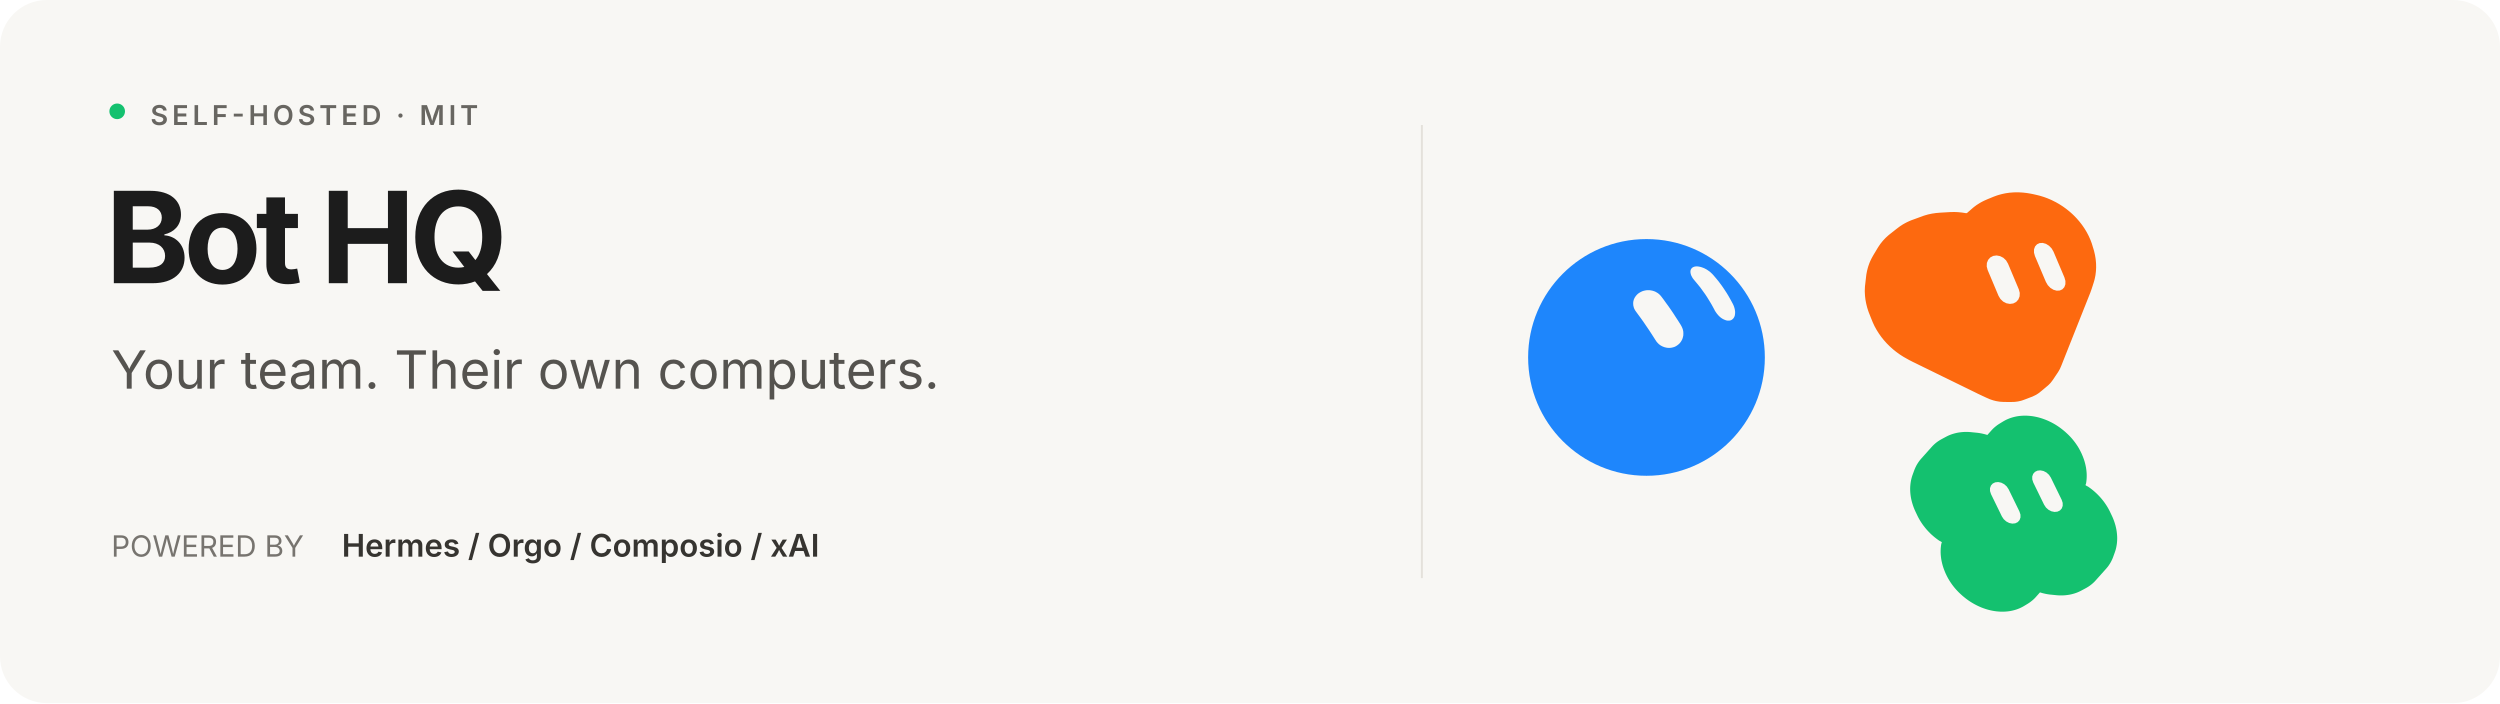
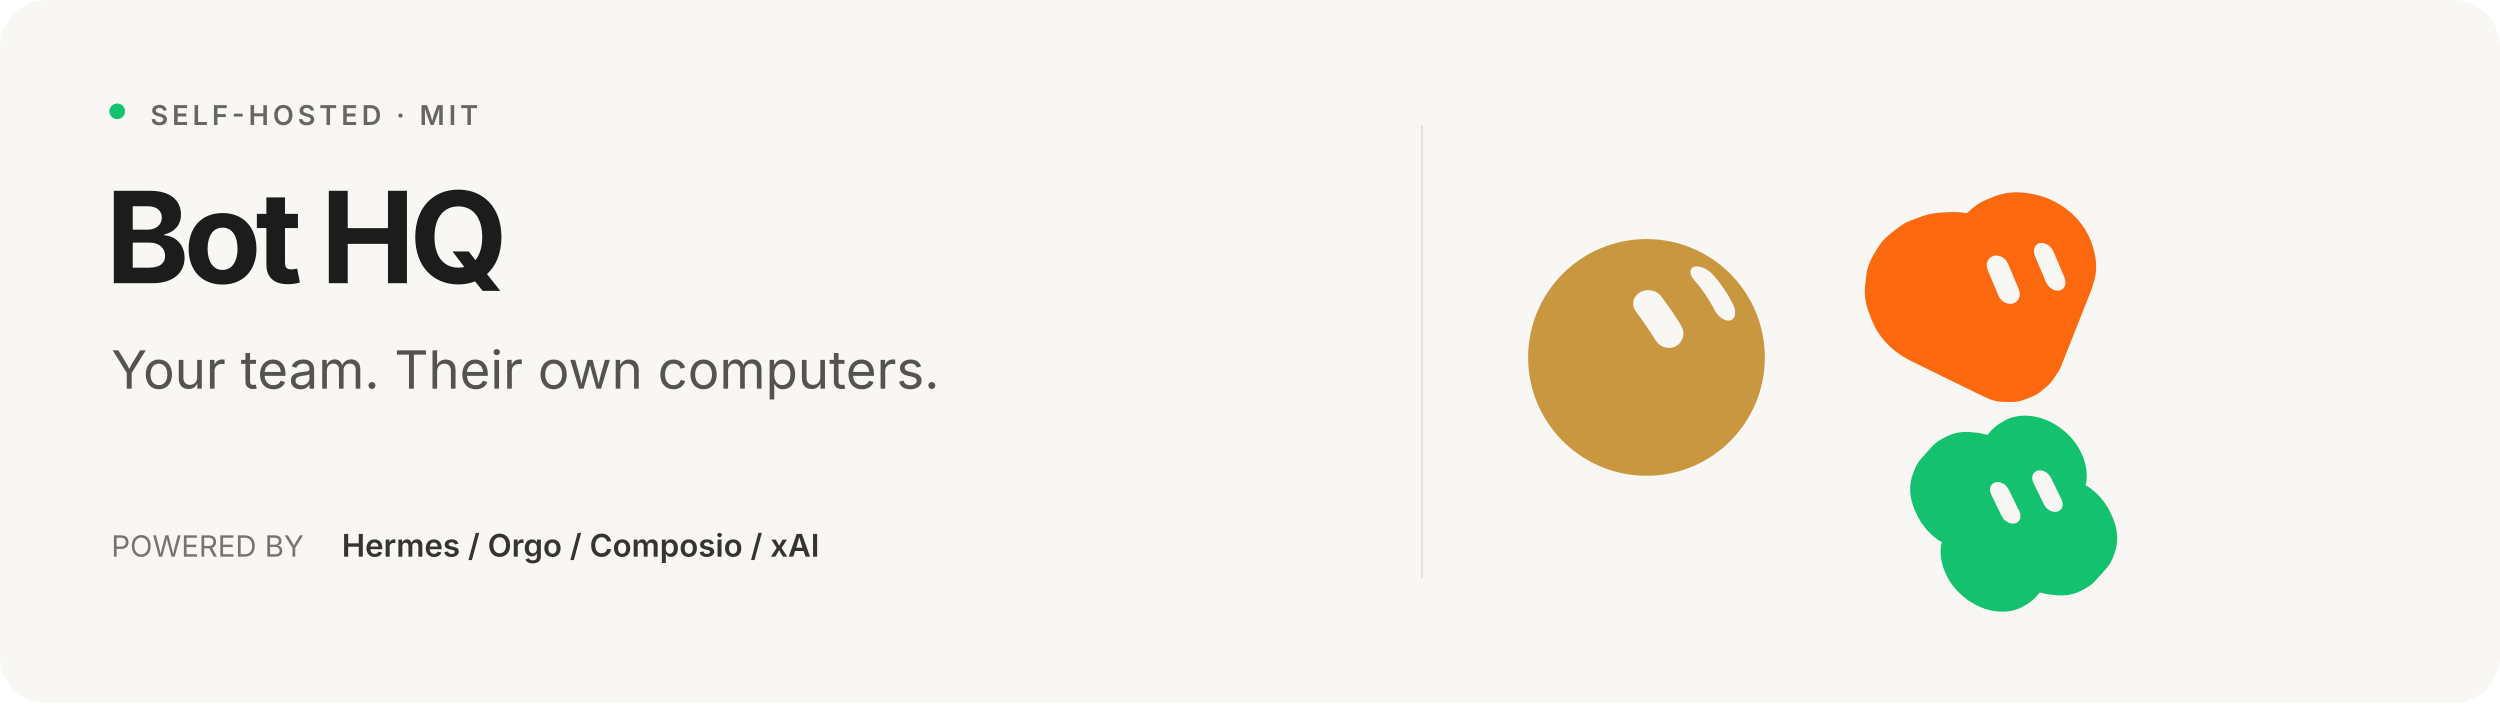
<svg xmlns="http://www.w3.org/2000/svg" width="1280" height="360" viewBox="0 0 1280 360" role="img" aria-labelledby="title desc">
  <rect width="1280" height="360" rx="24" fill="#F8F7F4" />
  <g font-family="Inter, -apple-system, BlinkMacSystemFont, 'Segoe UI', sans-serif">
    <rect x="56" y="53" width="8" height="8" rx="4" fill="#14C16F" />
    <text x="77" y="64" font-size="14" font-weight="600" letter-spacing="2" fill="#686661">SELF-HOSTED · MIT</text>
    <text x="54" y="145" font-size="65" font-weight="700" letter-spacing="-3" fill="#1C1C1C">Bot HQ</text>
    <text x="57" y="199" font-size="27" fill="#55534F">Your team. Their own computers.</text>
    <text x="57" y="285" font-size="15" fill="#77746F">POWERED BY</text>
    <text x="175" y="285" font-size="16" font-weight="600" fill="#363430">Hermes  /  Orgo  /  Composio  /  xAI</text>
  </g>
  <path d="M728 64V296" stroke="#E4E1DB" />
  <svg x="742" y="82" width="202" height="202" viewBox="0 0 55.2 55.2">
-     <path d="M44.16 27.6A16.56 16.56 0 0 0 27.6 11.04A16.56 16.56 0 0 0 11.04 27.6A16.56 16.56 0 0 0 27.6 44.16A16.56 16.56 0 0 0 44.16 27.6ZM32.43 25.38L32.57 25.14L32.66 24.91L32.71 24.72L32.75 24.53L32.76 24.28L32.75 24L32.7 23.74L32.62 23.5L32.52 23.28L32.4 23.06L32.01 22.44L31.74 22.03L31.34 21.41L31.07 21.01L30.66 20.42L30.38 20.04L29.97 19.47L29.69 19.1L29.54 18.92L29.37 18.75L29.18 18.6L28.96 18.47L28.87 18.42L28.71 18.35L28.46 18.27L28.27 18.23L28.08 18.2L27.81 18.19L27.63 18.2L27.53 18.21L27.28 18.26L27.04 18.33L26.82 18.43L26.61 18.55L26.42 18.68L26.25 18.84L26.09 19.03L25.95 19.24L25.89 19.36L25.82 19.53L25.76 19.77L25.75 19.84L25.74 19.98L25.74 20.11L25.76 20.36L25.84 20.66L25.9 20.81L26.01 21.01L26.14 21.2L26.55 21.76L26.83 22.14L27.24 22.72L27.51 23.12L27.92 23.72L28.19 24.13L28.59 24.75L28.85 25.16L28.99 25.37L29.15 25.56L29.33 25.74L29.54 25.9L29.77 26.03L29.93 26.1L30.15 26.18L30.47 26.25L30.62 26.26L30.76 26.27L31.03 26.25L31.28 26.2L31.51 26.13L31.72 26.03L31.92 25.9L32.11 25.75L32.28 25.58L32.43 25.38ZM38.52 22.33L38.73 22.41L38.92 22.45L39.09 22.45L39.26 22.44L39.41 22.4L39.54 22.33L39.67 22.23L39.78 22.11L39.87 21.96L39.91 21.87L39.95 21.77L39.99 21.52L40 21.33L40 21.19L39.97 20.96L39.92 20.73L39.85 20.5L39.76 20.27L39.65 20.05L39.42 19.62L39.06 18.98L38.81 18.57L38.41 17.96L38.14 17.57L37.71 16.99L37.41 16.62L36.95 16.08L36.79 15.91L36.61 15.74L36.48 15.62L36.2 15.42L35.97 15.27L35.83 15.2L35.7 15.13L35.63 15.1L35.39 15.01L35.21 14.95L35.08 14.92L34.86 14.88L34.66 14.86L34.48 14.87L34.31 14.9L34.17 14.95L34.04 15.02L33.93 15.11L33.85 15.23L33.82 15.28L33.78 15.37L33.75 15.52L33.75 15.64L33.76 15.77L33.8 15.95L33.84 16.08L33.87 16.15L33.97 16.35L34.08 16.53L34.22 16.71L34.37 16.89L34.67 17.25L35.12 17.8L35.4 18.19L35.82 18.77L36.09 19.18L36.47 19.8L36.72 20.22L37.07 20.86L37.18 21.08L37.32 21.29L37.47 21.5L37.64 21.7L37.83 21.89L38.02 22.05L38.17 22.15L38.32 22.24L38.52 22.33Z" fill="#1E86FC" fill-rule="evenodd" />
+     <path d="M44.16 27.6A16.56 16.56 0 0 0 27.6 11.04A16.56 16.56 0 0 0 11.04 27.6A16.56 16.56 0 0 0 27.6 44.16A16.56 16.56 0 0 0 44.16 27.6ZM32.43 25.38L32.57 25.14L32.66 24.91L32.71 24.72L32.75 24.53L32.76 24.28L32.75 24L32.7 23.74L32.62 23.5L32.52 23.28L32.4 23.06L32.01 22.44L31.74 22.03L31.34 21.41L31.07 21.01L30.66 20.42L30.38 20.04L29.97 19.47L29.69 19.1L29.54 18.92L29.37 18.75L29.18 18.6L28.96 18.47L28.87 18.42L28.71 18.35L28.46 18.27L28.27 18.23L28.08 18.2L27.81 18.19L27.63 18.2L27.53 18.21L27.28 18.26L27.04 18.33L26.82 18.43L26.61 18.55L26.42 18.68L26.25 18.84L26.09 19.03L25.95 19.24L25.89 19.36L25.82 19.53L25.76 19.77L25.75 19.84L25.74 19.98L25.74 20.11L25.76 20.36L25.84 20.66L25.9 20.81L26.01 21.01L26.14 21.2L26.55 21.76L26.83 22.14L27.24 22.72L27.51 23.12L27.92 23.72L28.19 24.13L28.59 24.75L28.85 25.16L28.99 25.37L29.15 25.56L29.33 25.74L29.54 25.9L29.77 26.03L29.93 26.1L30.15 26.18L30.47 26.25L30.62 26.26L30.76 26.27L31.03 26.25L31.28 26.2L31.51 26.13L31.72 26.03L31.92 25.9L32.11 25.75L32.28 25.58L32.43 25.38ZM38.52 22.33L38.73 22.41L38.92 22.45L39.09 22.45L39.26 22.44L39.41 22.4L39.54 22.33L39.67 22.23L39.78 22.11L39.87 21.96L39.91 21.87L39.95 21.77L39.99 21.52L40 21.33L40 21.19L39.97 20.96L39.92 20.73L39.85 20.5L39.76 20.27L39.65 20.05L39.42 19.62L39.06 18.98L38.81 18.57L38.41 17.96L38.14 17.57L37.71 16.99L37.41 16.62L36.95 16.08L36.79 15.91L36.61 15.74L36.48 15.62L36.2 15.42L35.97 15.27L35.83 15.2L35.7 15.13L35.63 15.1L35.39 15.01L35.21 14.95L35.08 14.92L34.86 14.88L34.66 14.86L34.48 14.87L34.31 14.9L34.17 14.95L34.04 15.02L33.93 15.11L33.85 15.23L33.82 15.28L33.78 15.37L33.75 15.52L33.75 15.64L33.76 15.77L33.8 15.95L33.84 16.08L33.87 16.15L33.97 16.35L34.08 16.53L34.22 16.71L34.37 16.89L34.67 17.25L35.12 17.8L35.4 18.19L35.82 18.77L36.09 19.18L36.47 19.8L36.72 20.22L37.07 20.86L37.18 21.08L37.32 21.29L37.47 21.5L37.64 21.7L37.83 21.89L38.02 22.05L38.17 22.15L38.32 22.24L38.52 22.33Z" fill="#C9973F" fill-rule="evenodd" />
  </svg>
  <svg x="925" y="60" width="190" height="190" viewBox="-14.4 -14.4 172.8 172.8">
    <path d="M115.83 72 115.6 72.57 115.38 73.14 115.15 73.7 114.93 74.25 114.71 74.8 114.5 75.34 114.28 75.89 114.07 76.42 113.86 76.95 113.65 77.48 113.44 78.01 113.23 78.53 113.03 79.05 112.82 79.57 112.62 80.08 112.42 80.59 112.21 81.1 112.01 81.61 111.81 82.11 111.61 82.61 111.41 83.12 111.21 83.62 111.02 84.11 110.82 84.61 110.62 85.11 110.42 85.61 110.23 86.1 110.03 86.6 109.83 87.09 109.64 87.59 109.44 88.09 109.24 88.58 109.05 89.08 108.85 89.58 108.65 90.07 108.45 90.57 108.25 91.07 108.05 91.58 107.85 92.08 107.65 92.58 107.45 93.09 107.25 93.6 107.05 94.11 106.84 94.63 106.64 95.14 106.43 95.66 106.22 96.19 106.01 96.71 105.8 97.24 105.59 97.78 105.38 98.31 105.16 98.86 104.95 99.4 104.73 99.95 104.51 100.51 104.29 101.07 104.05 101.63 103.81 102.19 103.57 102.75 103.28 103.28 102.98 103.8 102.67 104.32 102.34 104.82 102 105.32 101.66 105.83 101.32 106.33 100.98 106.85 100.64 107.36 100.29 107.88 99.92 108.38 99.54 108.88 99.15 109.37 98.72 109.81 98.29 110.25 97.83 110.66 97.36 111.05 96.89 111.45 96.42 111.84 95.94 112.24 95.46 112.64 94.98 113.04 94.49 113.43 94.01 113.83 93.5 114.2 92.98 114.54 92.45 114.87 91.89 115.15 91.33 115.42 90.77 115.69 90.19 115.91 89.61 116.13 89.03 116.35 88.45 116.58 87.86 116.8 87.28 117.02 86.7 117.23 86.11 117.44 85.52 117.63 84.91 117.77 84.3 117.91 83.69 118.02 83.07 118.1 82.45 118.17 81.82 118.19 81.19 118.21 80.57 118.22 79.94 118.22 79.32 118.21 78.7 118.21 78.08 118.2 77.47 118.2 76.85 118.17 76.24 118.13 75.63 118.09 75.02 118 74.41 117.9 73.8 117.79 73.2 117.64 72.6 117.49 72 117.3 71.41 117.1 70.82 116.9 70.25 116.64 69.67 116.39 69.11 116.14 68.55 115.88 67.99 115.62 67.44 115.37 66.9 115.11 66.36 114.86 65.82 114.6 65.29 114.35 64.77 114.09 64.25 113.83 63.73 113.58 63.22 113.33 62.7 113.08 62.2 112.83 61.69 112.58 61.19 112.34 60.69 112.09 60.2 111.85 59.7 111.61 59.21 111.37 58.72 111.13 58.23 110.89 57.74 110.65 57.25 110.41 56.77 110.18 56.29 109.94 55.8 109.7 55.32 109.47 54.84 109.23 54.35 108.99 53.87 108.76 53.39 108.52 52.91 108.29 52.43 108.05 51.94 107.81 51.46 107.58 50.97 107.34 50.49 107.1 50 106.86 49.51 106.63 49.02 106.39 48.53 106.15 48.04 105.9 47.54 105.66 47.05 105.42 46.55 105.17 46.04 104.93 45.54 104.68 45.03 104.43 44.52 104.18 44 103.93 43.48 103.67 42.96 103.42 42.43 103.16 41.9 102.9 41.36 102.64 40.82 102.37 40.27 102.11 39.72 101.84 39.17 101.56 38.6 101.29 38.03 101.01 37.46 100.73 36.88 100.44 36.29 100.15 35.69 99.86 35.08 99.57 34.48 99.26 33.87 98.95 33.25 98.63 32.65 98.29 32.04 97.95 31.43 97.6 30.8 97.25 30.2 96.87 29.59 96.48 28.98 96.09 28.4 95.67 27.81 95.25 27.22 94.81 26.66 94.36 26.08 93.9 25.53 93.42 24.98 92.93 24.43 92.44 23.9 91.92 23.38 91.4 22.85 90.87 22.36 90.31 21.86 89.76 21.37 89.19 20.91 88.6 20.43 88.01 19.99 87.4 19.56 86.79 19.13 86.17 18.73 85.53 18.32 84.89 17.94 84.23 17.58 83.57 17.21 82.9 16.89 82.21 16.57 81.53 16.26 80.83 15.98 80.12 15.69 79.41 15.4 78.7 15.12 77.98 14.83 77.25 14.54 76.52 14.28 75.78 14.04 75.04 13.8 74.29 13.61 73.53 13.42 72.77 13.25 72 13.11 71.23 12.97 70.45 12.88 69.68 12.79 68.9 12.74 68.12 12.7 67.33 12.67 66.55 12.7 65.77 12.73 64.98 12.78 64.2 12.87 63.43 12.96 62.65 13.05 61.87 13.14 61.09 13.23 60.31 13.32 59.53 13.42 58.75 13.57 57.97 13.72 57.2 13.91 56.43 14.11 55.67 14.34 54.92 14.6 54.18 14.87 53.44 15.18 52.71 15.51 52 15.86 51.29 16.24 50.6 16.63 49.91 17.03 49.23 17.44 48.56 17.84 47.89 18.24 47.22 18.64 46.55 19.06 45.89 19.49 45.25 19.93 44.61 20.42 43.99 20.9 43.39 21.42 42.8 21.96 42.23 22.5 41.67 23.09 41.14 23.67 40.61 24.28 40.11 24.9 39.63 25.51 39.14 26.12 38.67 26.72 38.19 27.32 37.72 27.93 37.25 28.53 36.8 29.14 36.35 29.78 35.94 30.41 35.53 31.08 35.15 31.74 34.79 32.42 34.44 33.12 34.12 33.81 33.81 34.52 33.53 35.24 33.27 35.96 33.01 36.66 32.75 37.36 32.5 38.05 32.24 38.73 32 39.41 31.75 40.08 31.5 40.76 31.29 41.45 31.09 42.14 30.89 42.84 30.74 43.54 30.59 44.24 30.46 44.96 30.36 45.66 30.25 46.37 30.18 47.08 30.12 47.79 30.06 48.49 30.02 49.19 29.98 49.87 29.94 50.55 29.9 51.22 29.86 51.88 29.82 52.54 29.78 53.2 29.77 53.85 29.76 54.5 29.75 55.16 29.78 55.8 29.81 56.45 29.85 57.1 29.92 57.74 29.98 58.38 30.07 59.01 30.17 59.64 30.27 60.23 30.26 60.7 29.84 61.19 29.42 61.68 29 62.17 28.56 62.67 28.13 63.19 27.68 63.71 27.27 64.25 26.87 64.79 26.47 65.35 26.12 65.91 25.76 66.49 25.41 67.07 25.09 67.66 24.78 68.26 24.48 68.87 24.21 69.48 23.94 70.1 23.67 70.73 23.42 71.36 23.16 72 22.9 72.65 22.63 73.3 22.39 73.96 22.15 74.62 21.92 75.29 21.73 75.97 21.54 76.65 21.37 77.34 21.22 78.03 21.07 78.72 20.96 79.41 20.86 80.12 20.76 80.81 20.71 81.52 20.65 82.22 20.61 82.93 20.6 83.63 20.59 84.34 20.59 85.05 20.63 85.76 20.67 86.46 20.72 87.17 20.8 87.87 20.88 88.58 20.98 89.28 21.1 89.98 21.22 90.68 21.36 91.38 21.51 92.08 21.67 92.78 21.83 93.48 22 94.18 22.18 94.87 22.39 95.56 22.6 96.25 22.82 96.93 23.07 97.61 23.32 98.28 23.6 98.95 23.88 99.61 24.17 100.26 24.49 100.91 24.82 101.56 25.14 102.2 25.5 102.83 25.86 103.46 26.23 104.07 26.63 104.68 27.02 105.28 27.43 105.87 27.86 106.46 28.29 107.03 28.74 107.6 29.2 108.16 29.66 108.71 30.14 109.25 30.63 109.78 31.13 110.3 31.64 110.81 32.17 111.31 32.69 111.79 33.24 112.27 33.79 112.74 34.34 113.18 34.92 113.63 35.49 114.06 36.08 114.47 36.68 114.88 37.28 115.27 37.89 115.64 38.51 116.01 39.13 116.35 39.78 116.69 40.42 117.01 41.06 117.31 41.73 117.6 42.38 117.88 43.05 118.13 43.73 118.38 44.41 118.59 45.1 118.8 45.79 119.01 46.47 119.22 47.16 119.42 47.84 119.58 48.53 119.75 49.23 119.9 49.92 120.01 50.62 120.13 51.32 120.22 52.03 120.28 52.74 120.35 53.44 120.38 54.15 120.39 54.86 120.4 55.57 120.37 56.28 120.33 56.99 120.27 57.7 120.18 58.41 120.1 59.11 119.96 59.82 119.82 60.52 119.66 61.22 119.47 61.91 119.27 62.6 119.05 63.28 118.84 63.95 118.62 64.62 118.41 65.27 118.19 65.92 117.96 66.56 117.74 67.19 117.49 67.82 117.24 68.44 117 69.05 116.76 69.65 116.52 70.25 116.29 70.84 116.06 71.42Z M74.95 68.78 74.69 68.17 74.44 67.57 74.19 66.97 73.93 66.37 73.68 65.77 73.43 65.16 73.17 64.56 72.92 63.96 72.67 63.36 72.41 62.76 72.16 62.15 71.91 61.55 71.65 60.95 71.4 60.35 71.15 59.75 70.89 59.14 70.64 58.54 70.38 57.94 70.13 57.34 69.88 56.74 69.45 55.1 69.53 53.48 70.11 52.04 71.13 50.9 72.48 50.2 74.05 49.98 75.67 50.29 77.19 51.07 78.46 52.27 79.34 53.76 79.6 54.36 79.85 54.96 80.11 55.56 80.36 56.17 80.61 56.77 80.87 57.37 81.12 57.97 81.37 58.57 81.63 59.18 81.88 59.78 82.13 60.38 82.39 60.98 82.64 61.58 82.89 62.19 83.15 62.79 83.4 63.39 83.65 63.99 83.91 64.59 84.16 65.2 84.41 65.8 84.84 67.43 84.76 69.05 84.18 70.5 83.17 71.63 81.81 72.34 80.24 72.55 78.62 72.25 77.1 71.46 75.84 70.26Z M97.01 62.3 96.75 61.7 96.5 61.1 96.24 60.5 95.99 59.9 95.73 59.3 95.48 58.7 95.22 58.1 94.97 57.5 94.72 56.9 94.46 56.3 94.21 55.7 93.95 55.09 93.7 54.49 93.44 53.89 93.19 53.29 92.93 52.69 92.68 52.09 92.42 51.49 92.17 50.89 91.91 50.29 91.47 48.68 91.48 47.13 91.97 45.79 92.87 44.79 94.1 44.22 95.54 44.15 97.05 44.58 98.48 45.47 99.69 46.72 100.56 48.23 100.81 48.83 101.07 49.43 101.32 50.03 101.58 50.63 101.83 51.24 102.09 51.84 102.34 52.44 102.59 53.04 102.85 53.64 103.1 54.24 103.36 54.84 103.61 55.44 103.87 56.04 104.12 56.64 104.38 57.24 104.63 57.84 104.89 58.45 105.14 59.05 105.4 59.65 105.65 60.25 106.1 61.86 106.08 63.41 105.6 64.75 104.69 65.75 103.46 66.32 102.02 66.39 100.52 65.96 99.09 65.07 97.88 63.81Z" fill="#FD690F" fill-rule="evenodd" />
  </svg>
  <svg x="945" y="177" width="172" height="172" viewBox="-14.4 -14.4 172.8 172.8">
    <path d="M91.45 113.68 90.54 113.59 89.62 113.46 88.7 113.3 87.79 113.1 86.87 112.88 85.96 112.62 85.54 112.48 83.16 115.14 82.56 115.76 81.93 116.34 81.27 116.89 80.59 117.42 79.88 117.92 79.15 118.39 77.36 119.47 76.61 119.9 75.84 120.29 75.05 120.66 74.23 120.99 73.4 121.29 72.54 121.55 71.67 121.78 70.78 121.98 69.88 122.14 68.96 122.26 68.03 122.35 67.09 122.4 66.13 122.42 65.17 122.4 64.21 122.34 63.23 122.25 62.26 122.12 61.27 121.96 60.29 121.76 59.31 121.53 58.33 121.26 57.35 120.95 56.38 120.62 55.41 120.25 54.45 119.84 53.5 119.4 52.56 118.93 51.63 118.43 50.71 117.9 49.8 117.34 48.91 116.75 48.04 116.13 47.18 115.48 46.35 114.81 45.53 114.12 44.74 113.4 44.48 113.16 43.74 112.45 43.03 111.72 42.34 110.97 41.68 110.21 41.04 109.42 40.43 108.62 39.85 107.8 39.29 106.97 38.76 106.13 38.26 105.27 37.8 104.4 37.36 103.53 36.95 102.65 36.58 101.76 36.44 101.42 36.08 100.48 35.75 99.54 35.46 98.59 35.21 97.64 34.99 96.69 34.8 95.75 34.66 94.81 34.55 93.87 34.47 92.94 34.43 92.01 34.43 91.09 34.46 90.18 34.53 89.29 34.63 88.4 34.77 87.53 35.06 86.7 34.64 86.38 33.69 85.88 32.88 85.31 32.08 84.71 31.3 84.1 30.53 83.45 29.78 82.79 29.05 82.1 28.35 81.38 27.66 80.65 27 79.9 26.36 79.13 25.74 78.34 25.15 77.54 24.59 76.72 24.05 75.88 23.54 75.03 23.06 74.17 22.61 73.3 21.76 71.51 21.32 70.58 20.91 69.65 20.54 68.71 20.2 67.76 19.9 66.81 19.63 65.86 19.39 64.9 19.19 63.95 19.03 62.99 18.91 62.04 18.82 61.09 18.77 60.15 18.75 59.21 18.78 58.28 18.84 57.37 18.94 56.46 19.07 55.56 19.24 54.67 19.45 53.81 19.69 52.95 19.97 52.12 20.78 49.88 21.1 49.05 21.46 48.24 21.84 47.45 22.27 46.68 22.73 45.94 23.22 45.21 23.74 44.52 24.3 43.85 29.69 37.82 30.27 37.18 30.89 36.57 31.54 35.98 32.21 35.43 32.91 34.91 33.64 34.42 34.39 33.96 35.17 33.53 37.45 32.31 38.23 31.92 39.04 31.57 39.86 31.25 40.71 30.97 41.57 30.72 42.45 30.5 43.34 30.32 44.25 30.18 45.17 30.07 46.1 29.99 47.04 29.95 47.98 29.95 48.94 29.98 49.89 30.05 52.55 30.32 53.46 30.41 54.38 30.54 55.3 30.7 56.22 30.9 57.13 31.12 58.04 31.38 58.46 31.52 60.84 28.86 61.44 28.24 62.07 27.66 62.73 27.11 63.41 26.58 64.12 26.08 64.85 25.62 66.64 24.53 67.39 24.1 68.16 23.7 68.96 23.34 69.77 23.01 70.61 22.71 71.46 22.45 72.33 22.22 73.22 22.02 74.12 21.86 75.04 21.74 75.97 21.65 76.92 21.6 77.86 21.58 78.83 21.6 79.79 21.66 80.77 21.75 81.75 21.87 82.73 22.04 83.71 22.24 84.69 22.47 85.67 22.74 86.65 23.05 87.62 23.39 88.59 23.76 89.55 24.16 90.5 24.6 91.45 25.07 92.38 25.57 93.3 26.1 94.2 26.66 95.09 27.25 95.96 27.87 96.82 28.52 97.65 29.19 98.47 29.88 99.26 30.6 99.52 30.84 100.26 31.55 100.97 32.28 101.66 33.02 102.32 33.79 102.96 34.58 103.57 35.38 104.15 36.2 104.71 37.03 105.24 37.87 105.74 38.73 106.2 39.6 106.64 40.47 107.05 41.35 107.42 42.24 107.57 42.58 107.92 43.52 108.25 44.46 108.54 45.41 108.79 46.36 109.01 47.31 109.2 48.25 109.34 49.19 109.45 50.13 109.53 51.07 109.57 51.99 109.57 52.91 109.54 53.82 109.47 54.71 109.37 55.6 109.23 56.47 108.94 57.3 109.36 57.62 110.31 58.12 111.12 58.69 111.92 59.28 112.7 59.9 113.47 60.55 114.22 61.22 114.95 61.91 115.65 62.62 116.34 63.35 117 64.1 117.64 64.87 118.26 65.66 118.85 66.47 119.41 67.29 119.95 68.12 120.46 68.97 120.94 69.83 121.39 70.7 122.24 72.49 122.68 73.42 123.09 74.35 123.46 75.29 123.8 76.24 124.1 77.19 124.38 78.14 124.61 79.1 124.81 80.05 124.97 81.01 125.09 81.96 125.18 82.91 125.23 83.85 125.25 84.79 125.22 85.72 125.16 86.63 125.07 87.55 124.93 88.44 124.76 89.33 124.56 90.2 124.31 91.05 124.03 91.88 123.23 94.12 122.91 94.95 122.55 95.76 122.16 96.55 121.73 97.32 121.27 98.06 120.78 98.79 120.26 99.48 119.7 100.15 114.31 106.18 113.73 106.82 113.11 107.43 112.47 108.01 111.79 108.57 111.09 109.09 110.36 109.58 109.61 110.04 108.83 110.47 106.55 111.69 105.77 112.07 104.96 112.43 104.13 112.75 103.29 113.03 102.43 113.28 101.55 113.5 100.66 113.68 99.75 113.82 98.83 113.93 97.9 114.01 96.97 114.05 96.02 114.05 95.06 114.02 94.11 113.95Z M65.93 73.41 65.65 72.84 65.37 72.27 65.1 71.69 64.82 71.12 64.54 70.55 64.26 69.97 63.98 69.4 63.7 68.83 63.42 68.25 63.14 67.68 62.86 67.1 62.58 66.53 62.3 65.96 62.02 65.38 61.74 64.81 61.46 64.24 61.18 63.66 60.9 63.09 60.62 62.52 60.34 61.94 59.84 60.39 59.82 58.88 60.31 57.53 61.23 56.5 62.52 55.88 64.03 55.73 65.63 56.06 67.15 56.85 68.44 58.01 69.39 59.44 69.67 60.01 69.95 60.59 70.23 61.16 70.51 61.73 70.79 62.31 71.07 62.88 71.35 63.45 71.63 64.03 71.91 64.6 72.19 65.17 72.47 65.75 72.75 66.32 73.03 66.89 73.31 67.47 73.59 68.04 73.87 68.62 74.15 69.19 74.43 69.76 74.71 70.34 74.98 70.91 75.49 72.46 75.5 73.98 75.02 75.32 74.09 76.35 72.81 76.97 71.29 77.12 69.7 76.79 68.18 76 66.88 74.84Z M87.66 67.4 87.38 66.83 87.1 66.26 86.82 65.68 86.54 65.11 86.26 64.54 85.98 63.96 85.7 63.39 85.42 62.82 85.14 62.24 84.86 61.67 84.58 61.09 84.3 60.52 84.02 59.95 83.74 59.37 83.46 58.8 83.18 58.23 82.9 57.65 82.62 57.08 82.34 56.51 82.06 55.93 81.56 54.38 81.55 52.87 82.03 51.52 82.96 50.49 84.24 49.87 85.75 49.72 87.35 50.05 88.87 50.84 90.16 52 91.11 53.43 91.39 54 91.67 54.57 91.95 55.15 92.23 55.72 92.51 56.3 92.79 56.87 93.07 57.44 93.35 58.02 93.63 58.59 93.91 59.16 94.19 59.74 94.47 60.31 94.75 60.88 95.03 61.46 95.31 62.03 95.59 62.61 95.87 63.18 96.15 63.75 96.43 64.33 96.71 64.9 97.21 66.45 97.22 67.97 96.74 69.31 95.81 70.34 94.53 70.96 93.01 71.11 91.42 70.78 89.9 69.99 88.6 68.83Z" fill="#14C16F" fill-rule="evenodd" />
  </svg>
</svg>
